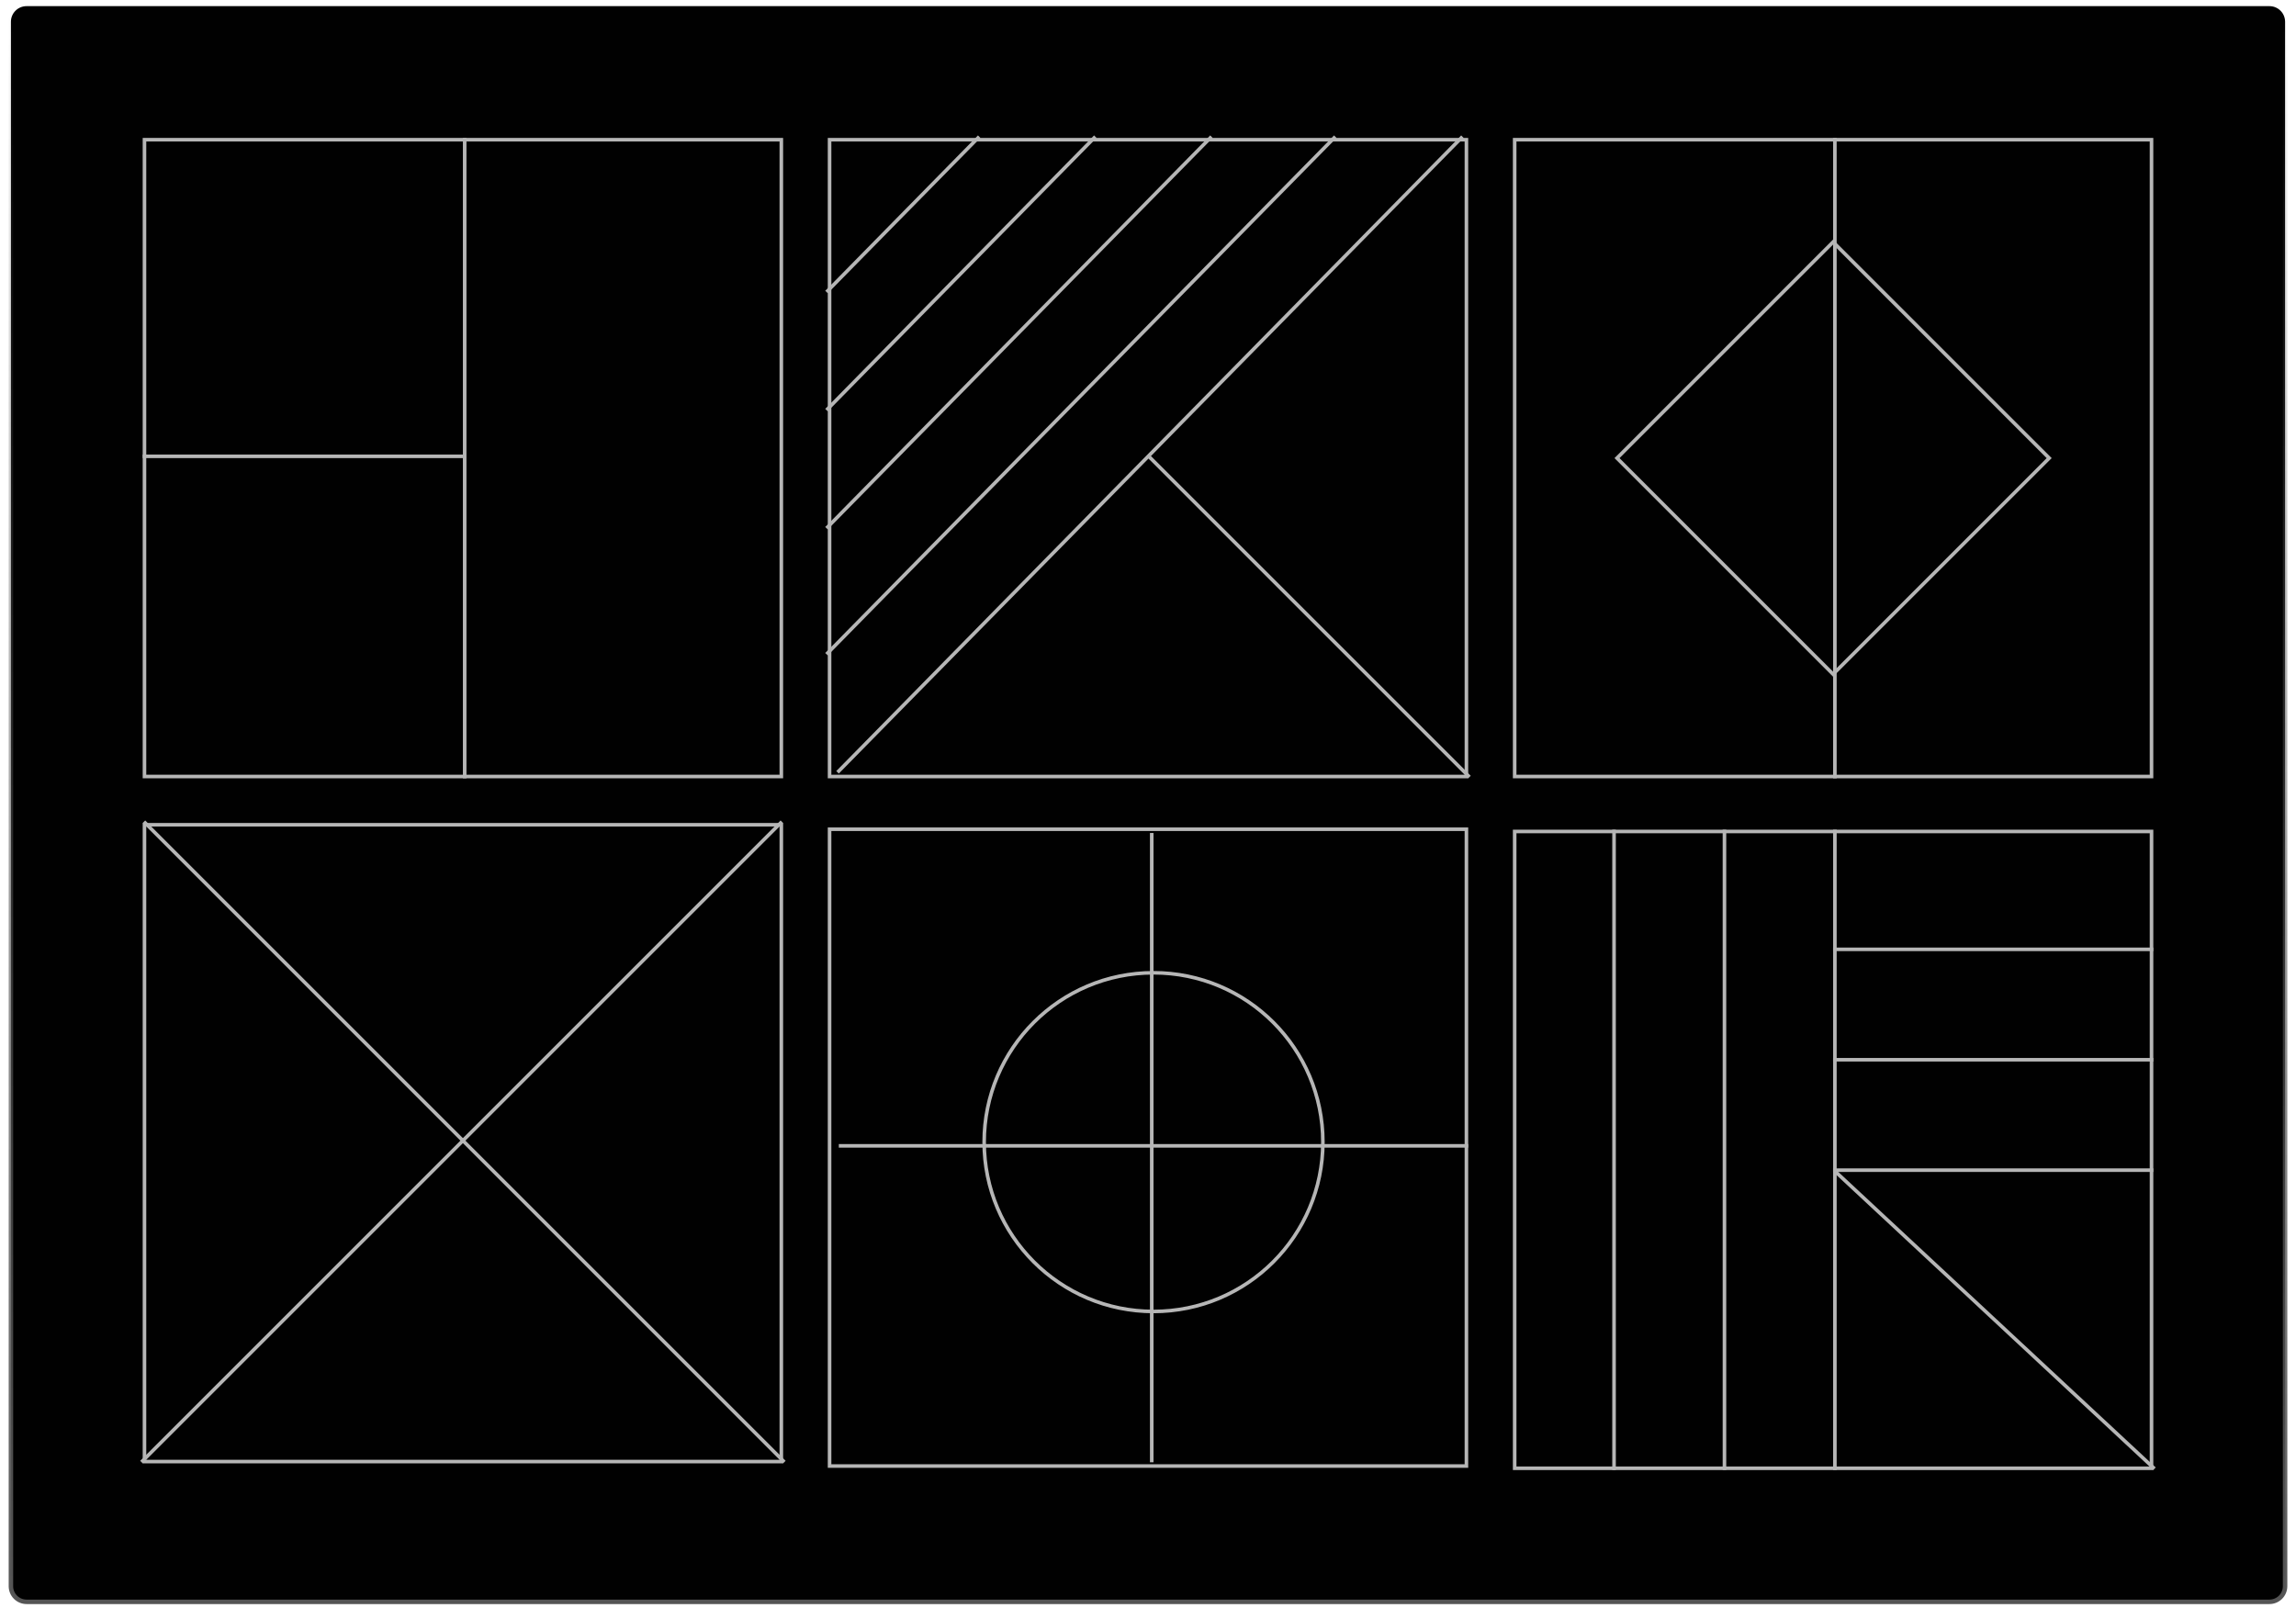
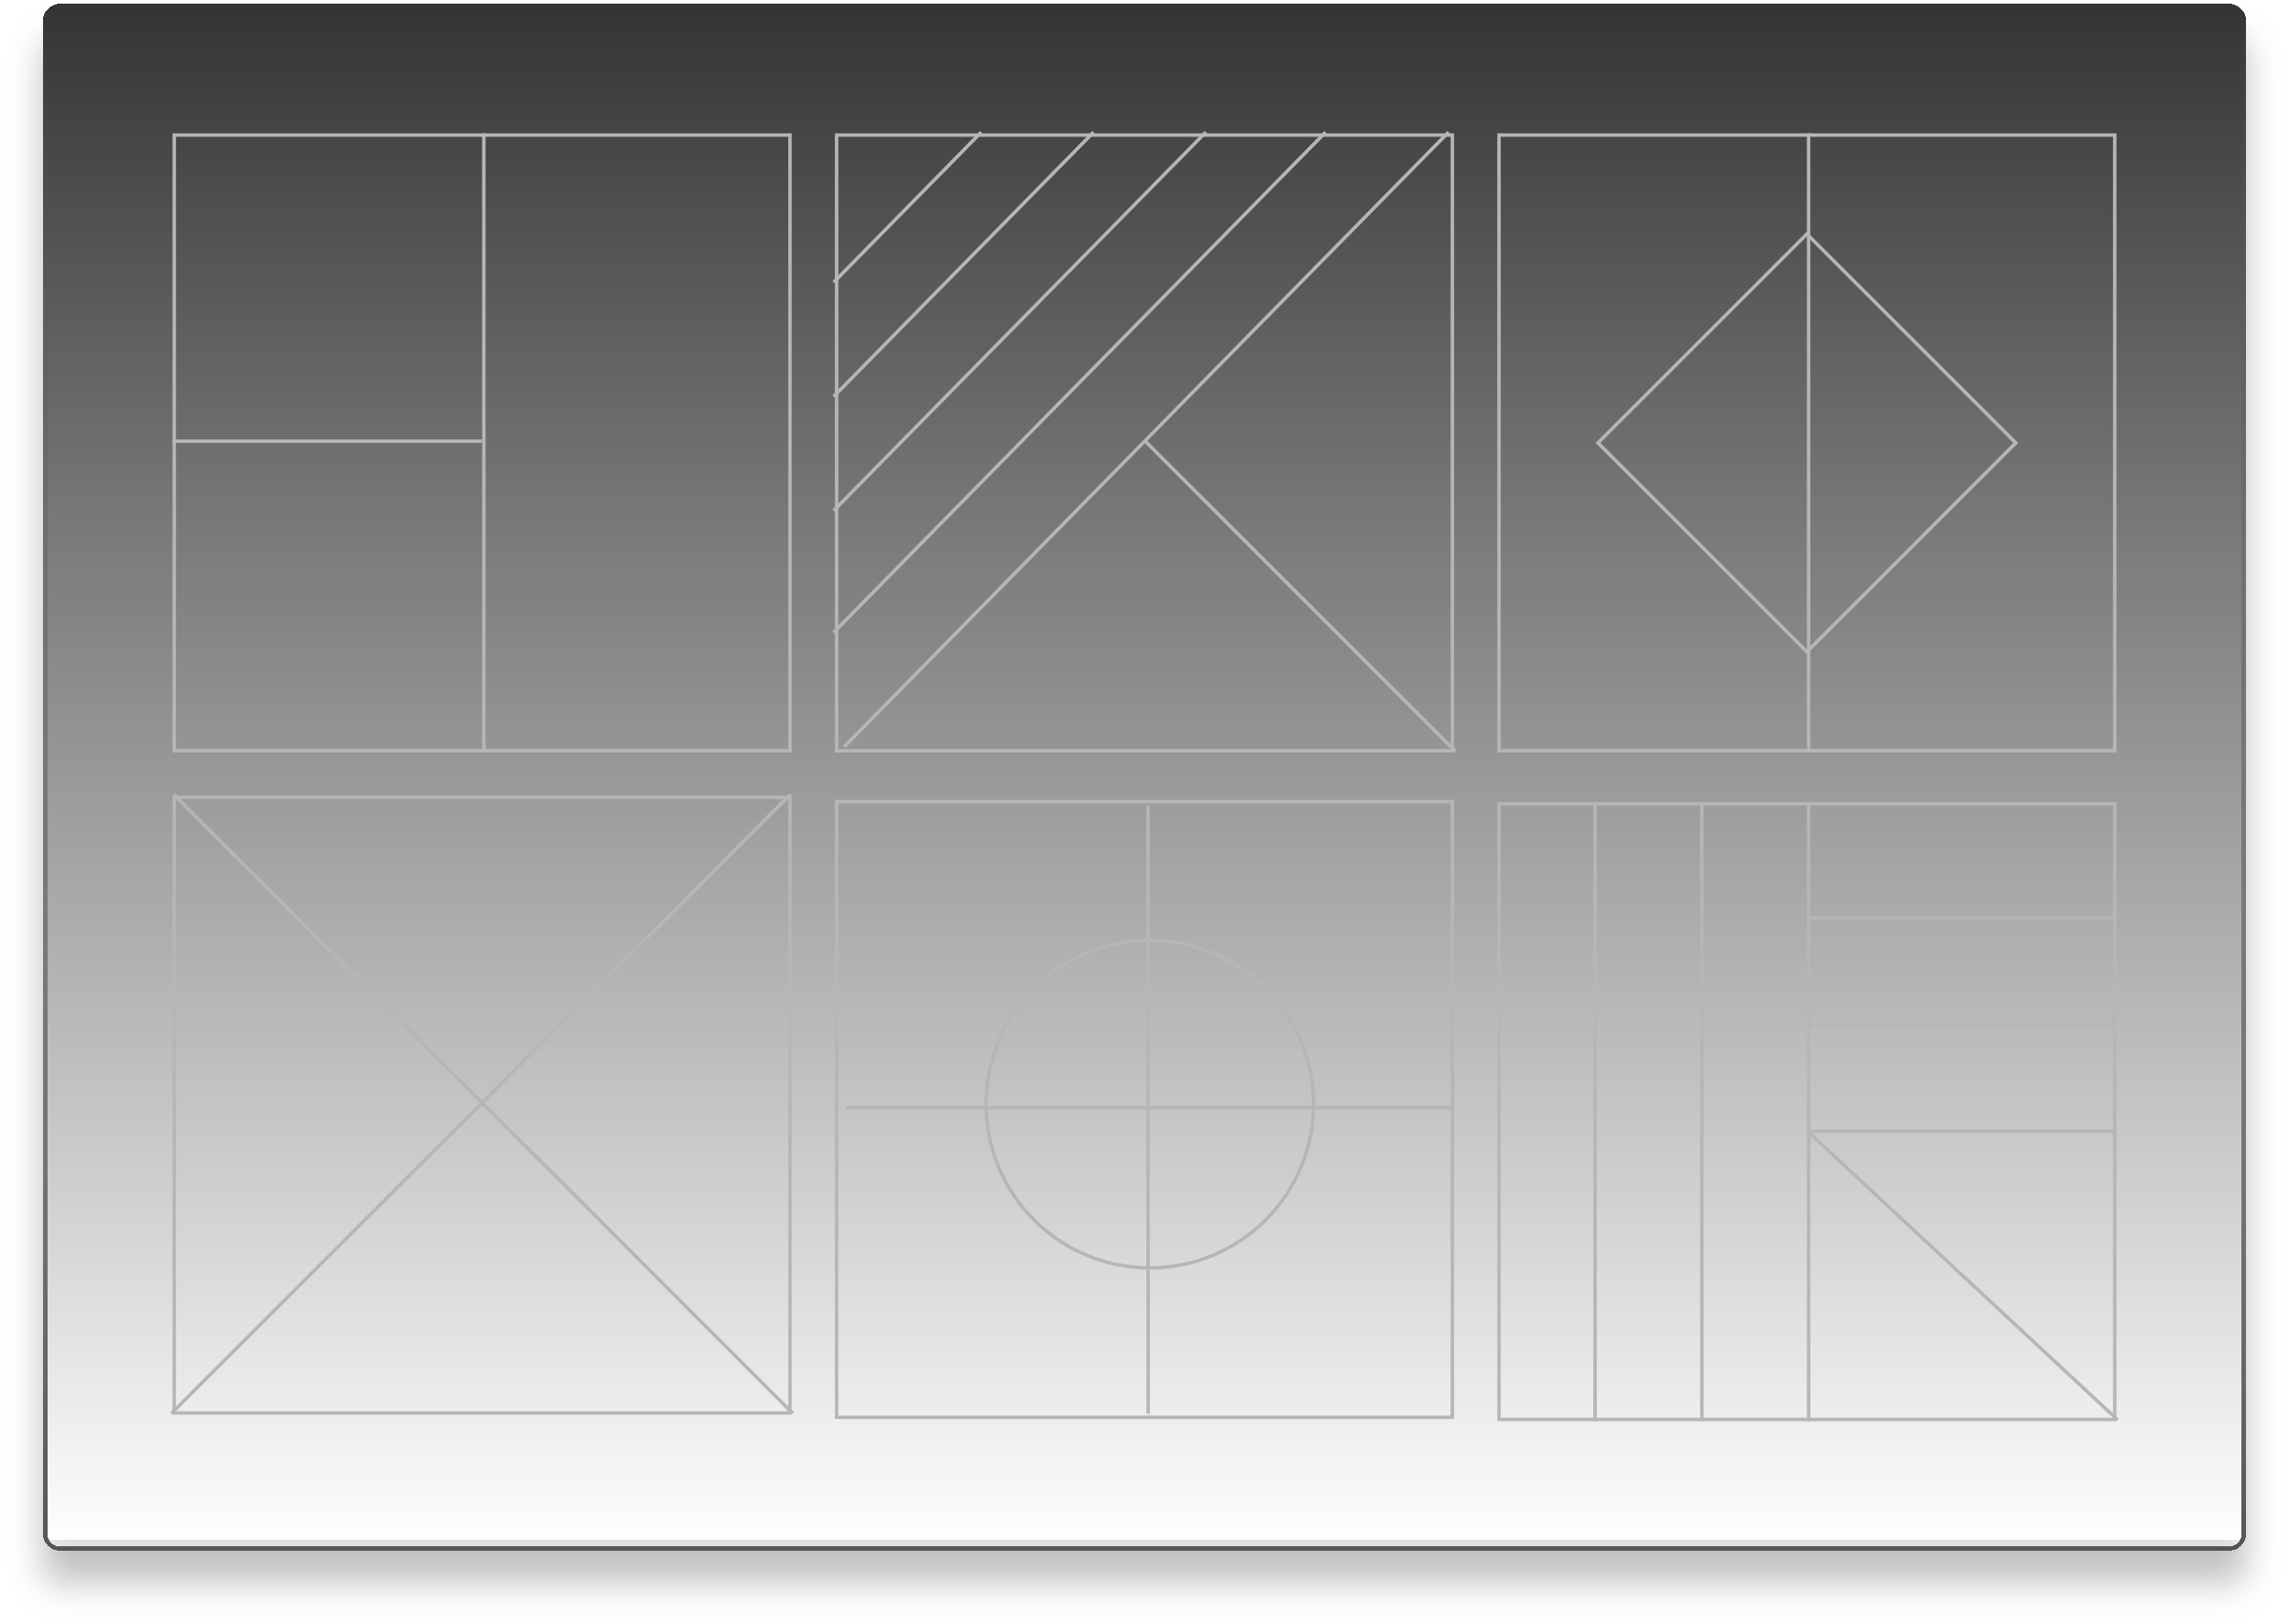
- <svg xmlns="http://www.w3.org/2000/svg" width="257" height="180" viewBox="0 0 257 180" fill="none">
-   <rect x="1.222" y="0.688" width="254.557" height="178.623" rx="1.75" fill="#010101" />
-   <rect x="16.172" y="15.639" width="71.285" height="71.285" stroke="#B6B6B6" stroke-width="0.4" />
-   <line x1="52.014" y1="15.438" x2="52.014" y2="87.124" stroke="#B6B6B6" stroke-width="0.4" />
-   <line x1="15.972" y1="51.081" x2="51.814" y2="51.081" stroke="#B6B6B6" stroke-width="0.4" />
-   <rect x="92.857" y="15.64" width="71.285" height="71.285" stroke="#B6B6B6" stroke-width="0.4" />
-   <line x1="93.75" y1="86.454" x2="163.699" y2="15.3" stroke="#B6B6B6" stroke-width="0.4" />
-   <line x1="92.514" y1="73.234" x2="149.466" y2="15.3" stroke="#B6B6B6" stroke-width="0.4" />
-   <line x1="92.514" y1="59.13" x2="135.603" y2="15.299" stroke="#B6B6B6" stroke-width="0.4" />
-   <line x1="92.514" y1="45.909" x2="122.606" y2="15.299" stroke="#B6B6B6" stroke-width="0.4" />
-   <line x1="92.514" y1="32.689" x2="109.609" y2="15.3" stroke="#B6B6B6" stroke-width="0.4" />
-   <line x1="128.641" y1="51.14" x2="164.484" y2="86.983" stroke="#B6B6B6" stroke-width="0.4" />
-   <rect x="169.542" y="15.639" width="71.285" height="71.285" stroke="#B6B6B6" stroke-width="0.4" />
-   <rect x="205.185" y="27.094" width="34.207" height="34.207" transform="rotate(45 205.185 27.0944)" stroke="#B6B6B6" stroke-width="0.4" />
-   <line x1="205.385" y1="15.439" x2="205.385" y2="87.124" stroke="#B6B6B6" stroke-width="0.4" />
-   <rect x="16.172" y="92.326" width="71.285" height="71.285" stroke="#B6B6B6" stroke-width="0.4" />
-   <line x1="15.83" y1="163.669" x2="87.516" y2="91.984" stroke="#B6B6B6" stroke-width="0.4" />
-   <line y1="-0.2" x2="101.378" y2="-0.2" transform="matrix(-0.707107 -0.707107 -0.707107 0.707107 87.657 163.81)" stroke="#B6B6B6" stroke-width="0.4" />
-   <rect x="92.857" y="92.826" width="71.285" height="71.285" stroke="#B6B6B6" stroke-width="0.4" />
-   <circle cx="129.118" cy="127.851" r="18.957" stroke="#B6B6B6" stroke-width="0.4" />
-   <line x1="93.893" y1="128.268" x2="164.343" y2="128.268" stroke="#B6B6B6" stroke-width="0.4" />
-   <line x1="128.918" y1="163.693" x2="128.918" y2="93.244" stroke="#B6B6B6" stroke-width="0.4" />
-   <rect x="169.543" y="93.076" width="71.285" height="71.285" stroke="#B6B6B6" stroke-width="0.4" />
-   <line x1="180.666" y1="92.876" x2="180.666" y2="164.561" stroke="#B6B6B6" stroke-width="0.4" />
-   <line x1="193.026" y1="92.876" x2="193.026" y2="164.561" stroke="#B6B6B6" stroke-width="0.4" />
-   <line x1="205.386" y1="92.876" x2="205.386" y2="164.561" stroke="#B6B6B6" stroke-width="0.4" />
-   <line x1="205.186" y1="130.99" x2="241.028" y2="130.99" stroke="#B6B6B6" stroke-width="0.4" />
-   <line x1="205.186" y1="118.63" x2="241.028" y2="118.63" stroke="#B6B6B6" stroke-width="0.4" />
-   <line x1="205.186" y1="106.271" x2="241.028" y2="106.271" stroke="#B6B6B6" stroke-width="0.4" />
-   <line x1="205.322" y1="131.043" x2="241.164" y2="164.414" stroke="#B6B6B6" stroke-width="0.4" />
-   <rect x="1.222" y="0.688" width="254.557" height="178.623" rx="1.75" stroke="url(#paint0_linear)" stroke-width="0.5" />
+ <svg xmlns="http://www.w3.org/2000/svg" width="265" height="188" viewBox="0 0 265 188" fill="none">
+   <g filter="url(#filter0_bd)">
+     <rect x="4.972" y="0.438" width="255.057" height="179.123" rx="2" fill="url(#paint0_linear)" shape-rendering="crispEdges" />
+     <rect x="20.172" y="15.639" width="71.285" height="71.285" stroke="#B6B6B6" stroke-width="0.4" />
+     <line x1="56.014" y1="15.438" x2="56.014" y2="87.124" stroke="#B6B6B6" stroke-width="0.4" />
+     <line x1="19.972" y1="51.081" x2="55.814" y2="51.081" stroke="#B6B6B6" stroke-width="0.4" />
+     <rect x="96.857" y="15.64" width="71.285" height="71.285" stroke="#B6B6B6" stroke-width="0.4" />
+     <line x1="97.75" y1="86.454" x2="167.699" y2="15.3" stroke="#B6B6B6" stroke-width="0.4" />
+     <line x1="96.514" y1="73.234" x2="153.466" y2="15.3" stroke="#B6B6B6" stroke-width="0.4" />
+     <line x1="96.514" y1="59.13" x2="139.603" y2="15.299" stroke="#B6B6B6" stroke-width="0.4" />
+     <line x1="96.514" y1="45.909" x2="126.606" y2="15.299" stroke="#B6B6B6" stroke-width="0.4" />
+     <line x1="96.514" y1="32.689" x2="113.609" y2="15.3" stroke="#B6B6B6" stroke-width="0.4" />
+     <line x1="132.641" y1="51.14" x2="168.484" y2="86.983" stroke="#B6B6B6" stroke-width="0.4" />
+     <rect x="173.542" y="15.639" width="71.285" height="71.285" stroke="#B6B6B6" stroke-width="0.4" />
+     <rect x="209.185" y="27.094" width="34.207" height="34.207" transform="rotate(45 209.185 27.0944)" stroke="#B6B6B6" stroke-width="0.4" />
+     <line x1="209.385" y1="15.439" x2="209.385" y2="87.124" stroke="#B6B6B6" stroke-width="0.4" />
+     <rect x="20.172" y="92.326" width="71.285" height="71.285" stroke="#B6B6B6" stroke-width="0.4" />
+     <line x1="19.83" y1="163.669" x2="91.516" y2="91.984" stroke="#B6B6B6" stroke-width="0.4" />
+     <line y1="-0.2" x2="101.378" y2="-0.2" transform="matrix(-0.707107 -0.707107 -0.707107 0.707107 91.657 163.81)" stroke="#B6B6B6" stroke-width="0.4" />
+     <rect x="96.857" y="92.826" width="71.285" height="71.285" stroke="#B6B6B6" stroke-width="0.4" />
+     <circle cx="133.118" cy="127.851" r="18.957" stroke="#B6B6B6" stroke-width="0.4" />
+     <line x1="97.893" y1="128.268" x2="168.343" y2="128.268" stroke="#B6B6B6" stroke-width="0.4" />
+     <line x1="132.918" y1="163.693" x2="132.918" y2="93.244" stroke="#B6B6B6" stroke-width="0.4" />
+     <rect x="173.543" y="93.076" width="71.285" height="71.285" stroke="#B6B6B6" stroke-width="0.4" />
+     <line x1="184.666" y1="92.876" x2="184.666" y2="164.561" stroke="#B6B6B6" stroke-width="0.4" />
+     <line x1="197.026" y1="92.876" x2="197.026" y2="164.561" stroke="#B6B6B6" stroke-width="0.4" />
+     <line x1="209.386" y1="92.876" x2="209.386" y2="164.561" stroke="#B6B6B6" stroke-width="0.4" />
+     <line x1="209.186" y1="130.99" x2="245.028" y2="130.99" stroke="#B6B6B6" stroke-width="0.4" />
+     <line x1="209.186" y1="118.63" x2="245.028" y2="118.63" stroke="#B6B6B6" stroke-width="0.4" />
+     <line x1="209.186" y1="106.271" x2="245.028" y2="106.271" stroke="#B6B6B6" stroke-width="0.4" />
+     <line x1="209.322" y1="131.043" x2="245.164" y2="164.414" stroke="#B6B6B6" stroke-width="0.4" />
+     <rect x="5.222" y="0.688" width="254.557" height="178.623" rx="1.75" stroke="url(#paint1_linear)" stroke-width="0.5" shape-rendering="crispEdges" />
+   </g>
  <defs>
-     <linearGradient id="paint0_linear" x1="128.5" y1="0.438" x2="128.5" y2="179.562" gradientUnits="userSpaceOnUse">
+     <filter id="filter0_bd" x="-0.028" y="-4.562" width="265.057" height="192.123" filterUnits="userSpaceOnUse" color-interpolation-filters="sRGB">
+       <feFlood flood-opacity="0" result="BackgroundImageFix" />
+       <feGaussianBlur in="BackgroundImage" stdDeviation="2.5" />
+       <feComposite in2="SourceAlpha" operator="in" result="effect1_backgroundBlur" />
+       <feColorMatrix in="SourceAlpha" type="matrix" values="0 0 0 0 0 0 0 0 0 0 0 0 0 0 0 0 0 0 127 0" result="hardAlpha" />
+       <feOffset dy="4" />
+       <feGaussianBlur stdDeviation="2" />
+       <feComposite in2="hardAlpha" operator="out" />
+       <feColorMatrix type="matrix" values="0 0 0 0 0 0 0 0 0 0 0 0 0 0 0 0 0 0 0.25 0" />
+       <feBlend mode="normal" in2="effect1_backgroundBlur" result="effect2_dropShadow" />
+       <feBlend mode="normal" in="SourceGraphic" in2="effect2_dropShadow" result="shape" />
+     </filter>
+     <linearGradient id="paint0_linear" x1="132.5" y1="0.438" x2="132.5" y2="179.562" gradientUnits="userSpaceOnUse">
+       <stop stop-color="#010101" stop-opacity="0.8" />
+       <stop offset="1" stop-color="#010101" stop-opacity="0" />
+     </linearGradient>
+     <linearGradient id="paint1_linear" x1="132.5" y1="0.438" x2="132.5" y2="179.562" gradientUnits="userSpaceOnUse">
      <stop stop-color="#555555" stop-opacity="0" />
      <stop offset="1" stop-color="#555555" />
    </linearGradient>
  </defs>
</svg>
